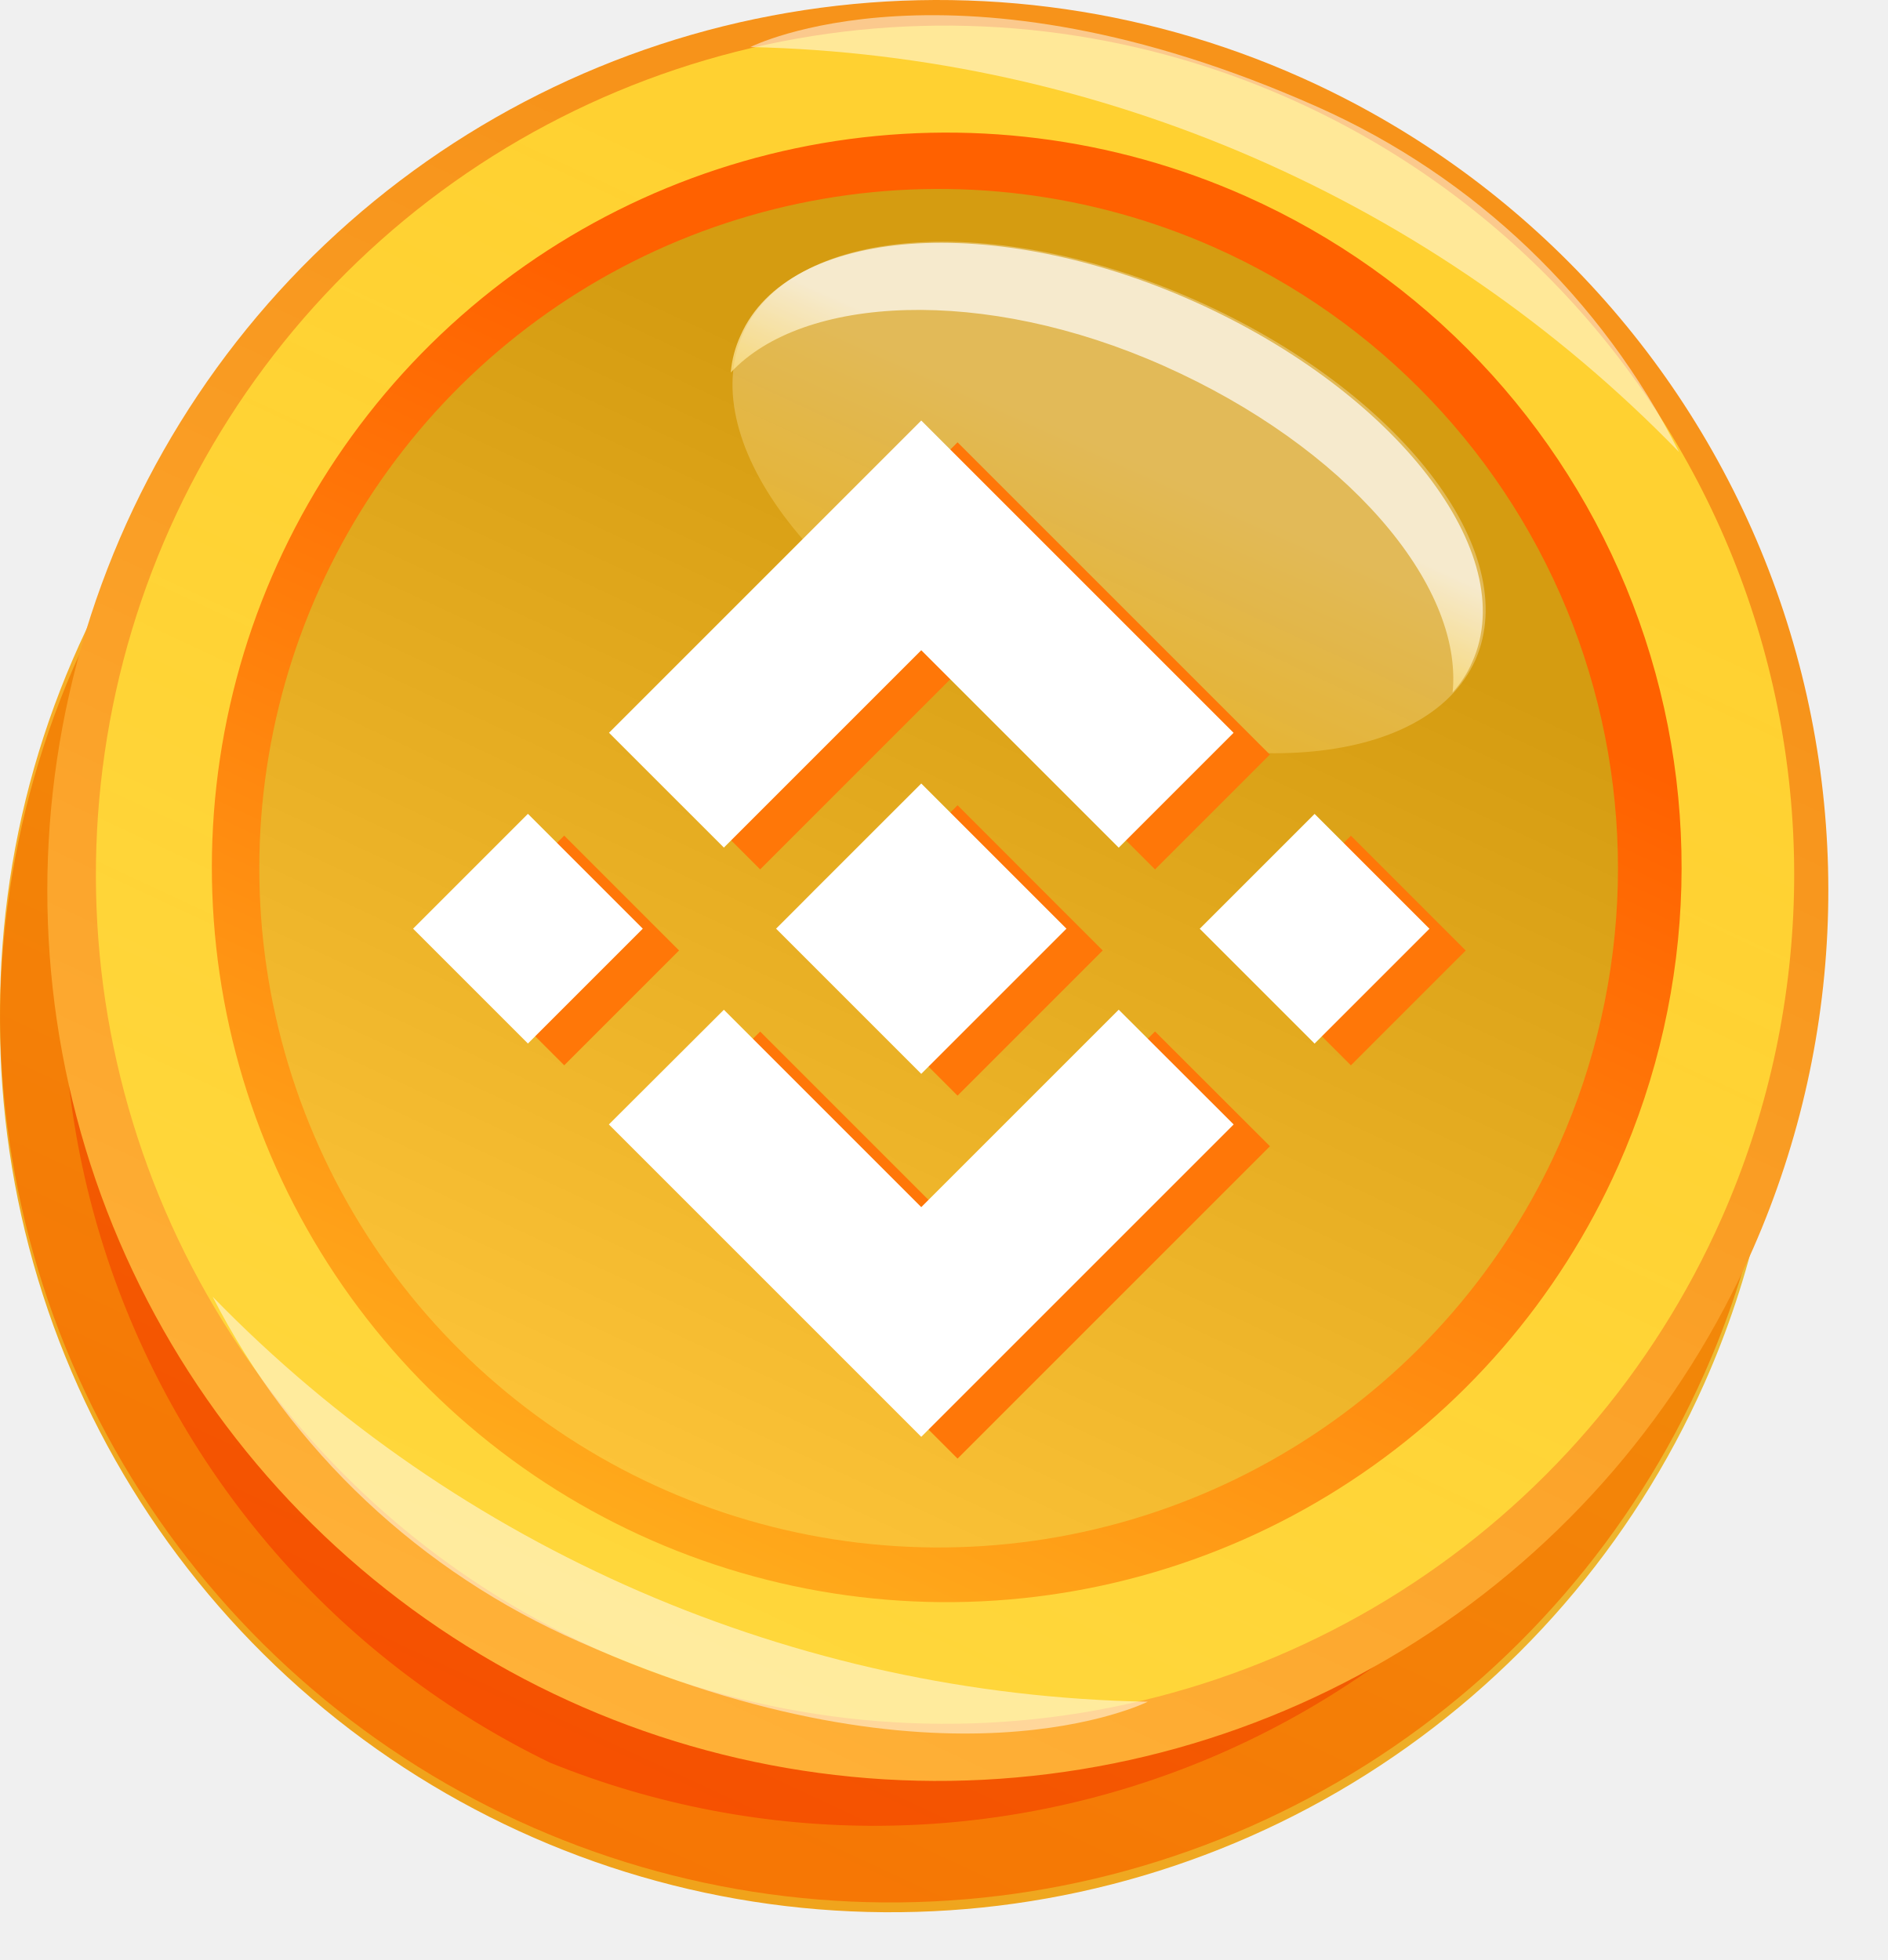
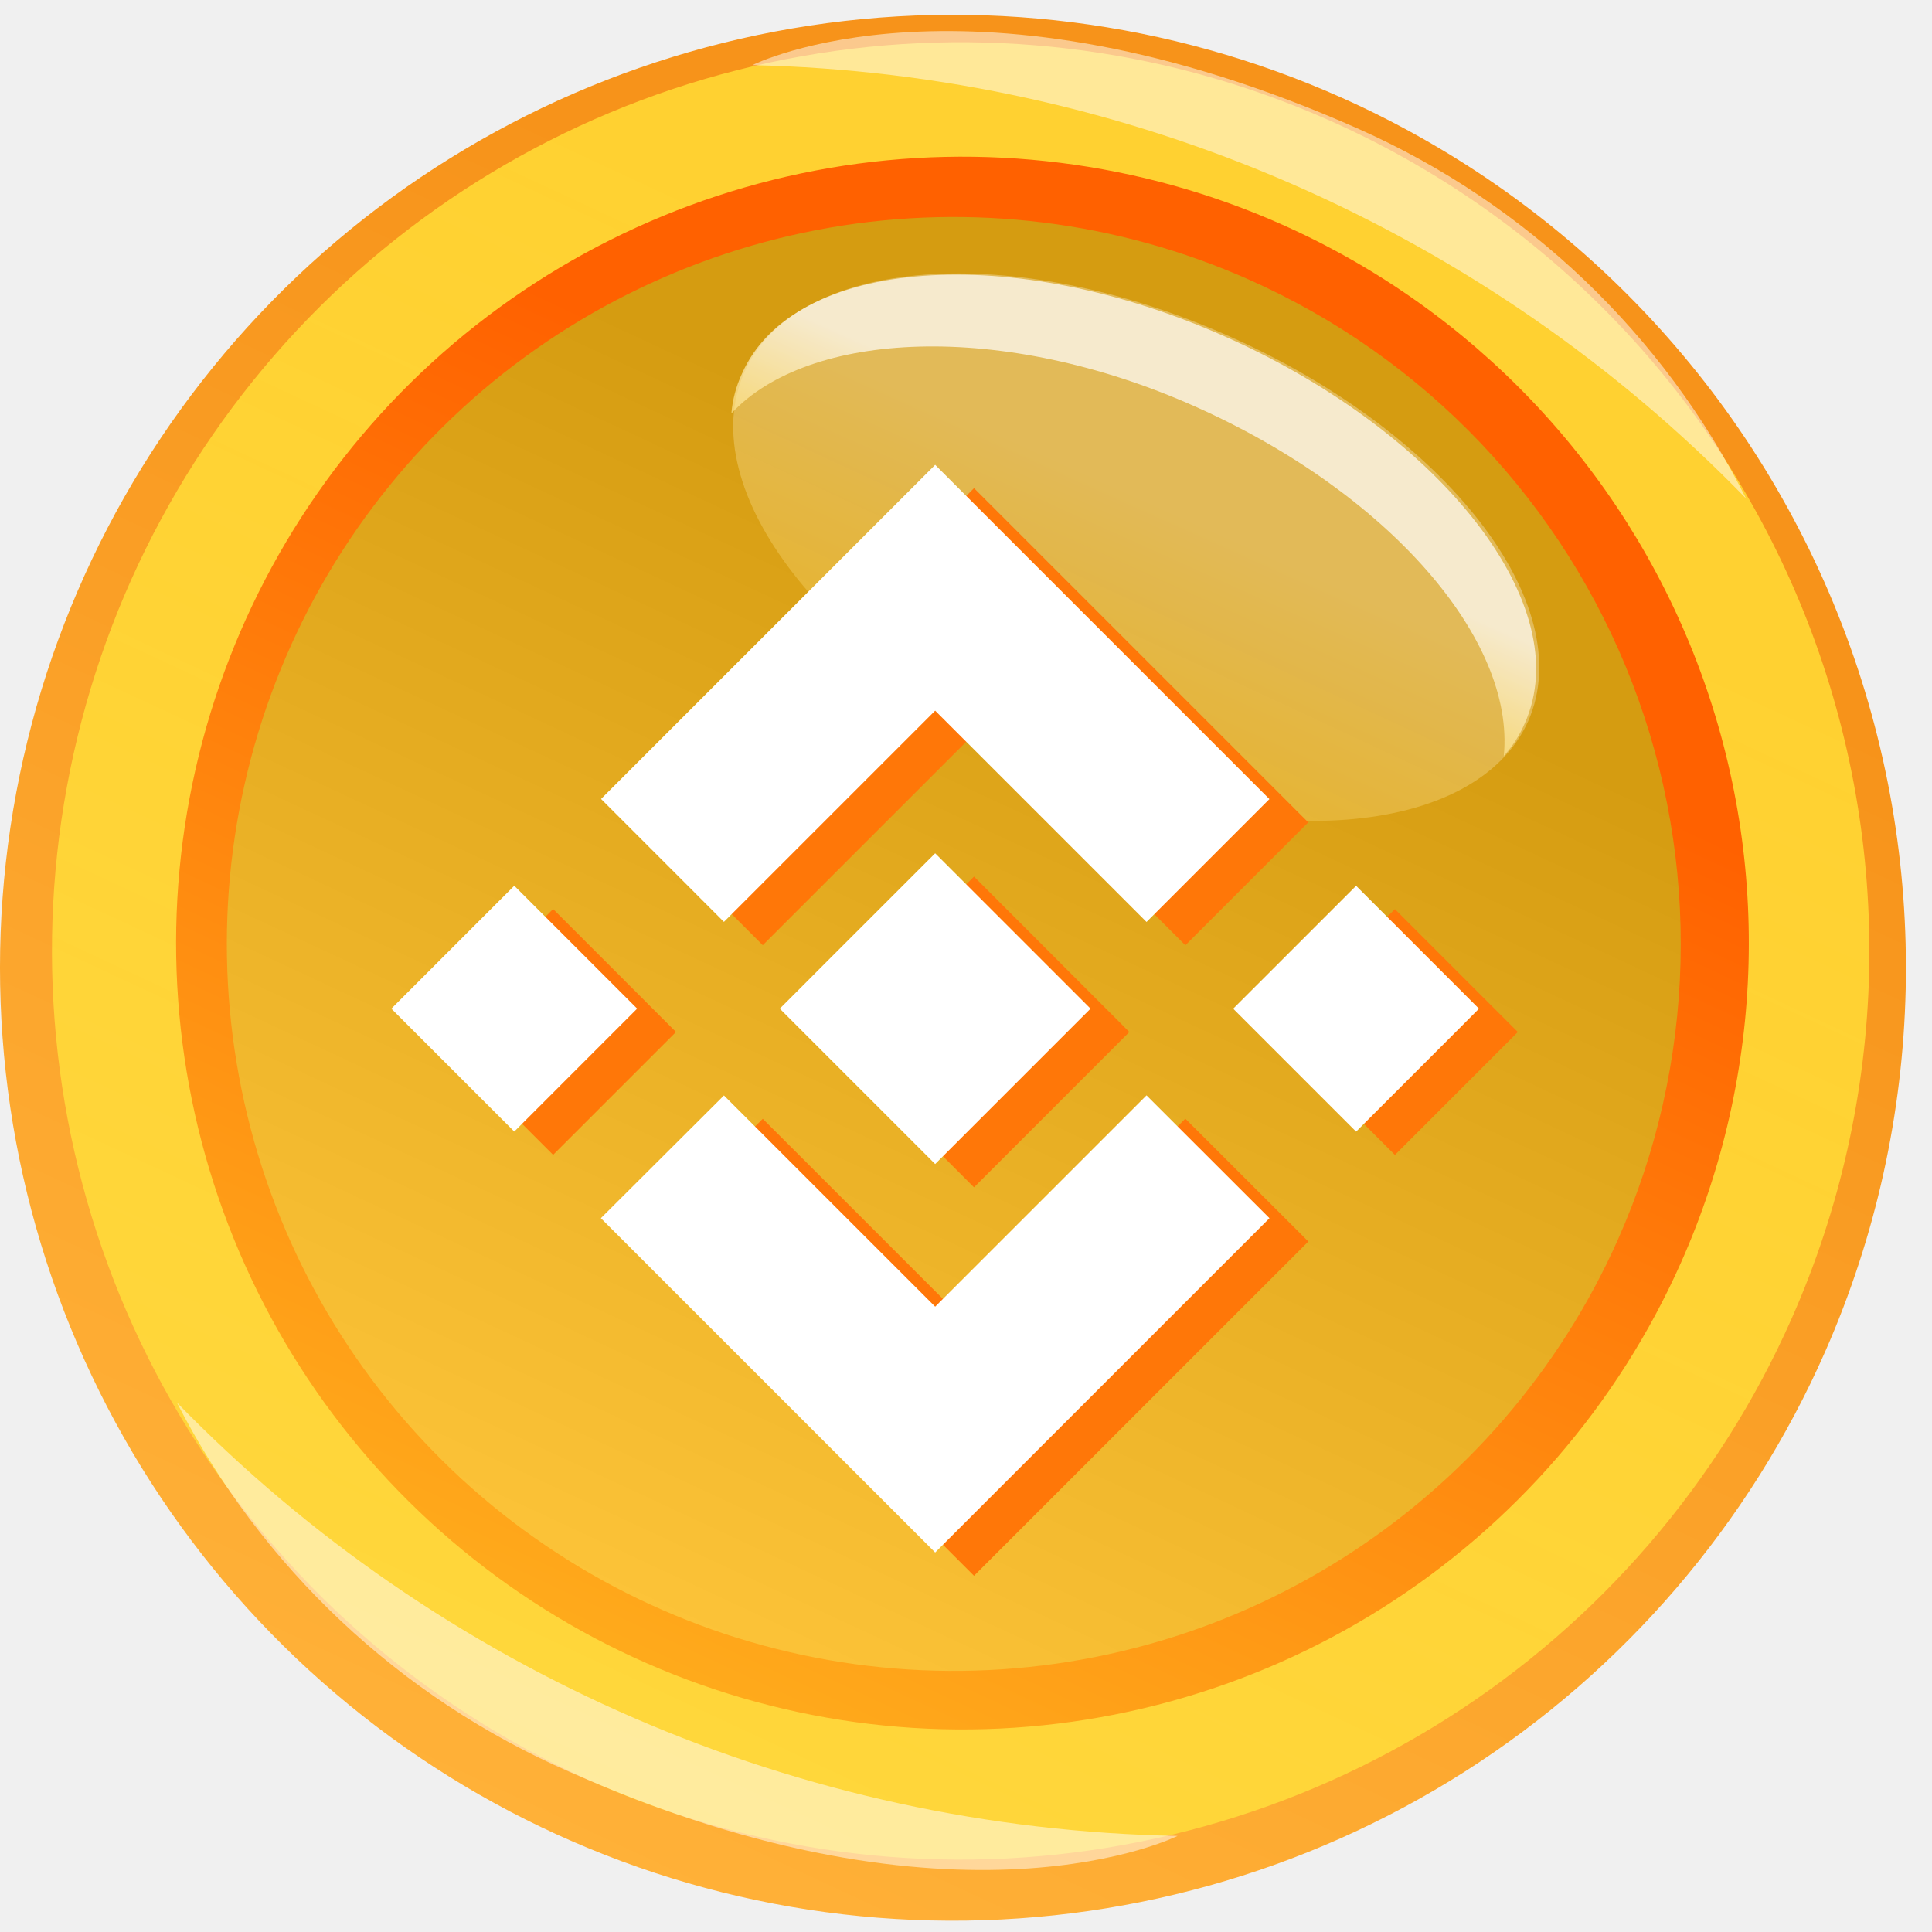
- <svg xmlns="http://www.w3.org/2000/svg" width="26" height="27" viewBox="0 0 26 27" fill="none">
-   <path d="M23.474 18.928C22.487 21.144 20.866 23.018 18.815 24.313C16.763 25.608 14.374 26.266 11.949 26.203C9.524 26.14 7.172 25.36 5.19 23.96C3.209 22.561 1.686 20.605 0.816 18.341C-0.054 16.076 -0.233 13.604 0.301 11.238C0.836 8.872 2.06 6.717 3.819 5.046C5.578 3.376 7.793 2.264 10.184 1.852C12.575 1.44 15.034 1.747 17.25 2.732C18.723 3.387 20.051 4.325 21.161 5.493C22.27 6.662 23.139 8.037 23.717 9.541C24.295 11.045 24.571 12.648 24.529 14.258C24.487 15.869 24.129 17.456 23.474 18.928Z" fill="#F6AE28" />
-   <path style="mix-blend-mode:multiply" d="M23.474 19.063C22.487 21.279 20.866 23.154 18.815 24.448C16.763 25.744 14.374 26.401 11.949 26.338C9.524 26.276 7.172 25.495 5.19 24.096C3.209 22.696 1.686 20.74 0.816 18.476C-0.054 16.211 -0.233 13.74 0.301 11.373C0.836 9.007 2.06 6.852 3.819 5.182C5.578 3.511 7.793 2.399 10.184 1.987C12.575 1.576 15.034 1.882 17.25 2.867C18.723 3.522 20.051 4.46 21.161 5.628C22.27 6.797 23.139 8.172 23.717 9.676C24.295 11.18 24.571 12.783 24.529 14.394C24.487 16.004 24.129 17.591 23.474 19.063Z" fill="url(#paint0_linear_24_7968)" />
-   <path style="mix-blend-mode:multiply" d="M23.068 17.743C21.877 20.661 19.577 22.988 16.674 24.214C13.77 25.44 10.499 25.464 7.577 24.282C4.74 22.907 2.565 20.462 1.53 17.484C0.495 14.506 0.685 11.239 2.058 8.401C3.249 5.483 5.549 3.156 8.453 1.93C11.356 0.705 14.627 0.68 17.549 1.863C20.386 3.238 22.561 5.683 23.596 8.661C24.631 11.639 24.441 14.905 23.068 17.743Z" fill="url(#paint1_linear_24_7968)" />
-   <path d="M24.147 17.203C23.17 19.427 21.554 21.311 19.504 22.615C17.455 23.919 15.064 24.586 12.636 24.53C10.207 24.474 7.849 23.698 5.862 22.3C3.875 20.903 2.348 18.947 1.473 16.681C0.599 14.414 0.418 11.939 0.952 9.569C1.486 7.199 2.712 5.041 4.474 3.369C6.236 1.697 8.455 0.585 10.85 0.176C13.244 -0.234 15.706 0.076 17.924 1.068C20.882 2.39 23.197 4.829 24.363 7.852C25.529 10.876 25.451 14.237 24.147 17.203Z" fill="url(#paint2_linear_24_7968)" />
-   <path style="mix-blend-mode:screen" d="M23.714 16.784C22.778 18.898 21.237 20.687 19.285 21.925C17.333 23.164 15.058 23.797 12.747 23.743C10.436 23.69 8.193 22.953 6.3 21.625C4.408 20.298 2.951 18.439 2.114 16.284C1.277 14.129 1.098 11.775 1.598 9.518C2.099 7.261 3.257 5.203 4.926 3.604C6.595 2.004 8.701 0.936 10.977 0.532C13.253 0.129 15.598 0.409 17.715 1.338C19.125 1.956 20.399 2.847 21.464 3.958C22.529 5.07 23.364 6.38 23.921 7.815C24.478 9.25 24.747 10.781 24.711 12.32C24.675 13.859 24.337 15.376 23.714 16.784Z" fill="url(#paint3_linear_24_7968)" />
-   <path d="M22.289 16.064C21.475 17.893 20.137 19.44 18.443 20.508C16.75 21.577 14.778 22.119 12.777 22.067C10.775 22.015 8.834 21.37 7.199 20.215C5.564 19.059 4.308 17.445 3.591 15.576C2.873 13.707 2.726 11.667 3.168 9.714C3.61 7.761 4.622 5.983 6.074 4.605C7.527 3.227 9.355 2.311 11.329 1.972C13.302 1.634 15.331 1.888 17.16 2.703C19.612 3.795 21.529 5.816 22.491 8.321C23.453 10.827 23.38 13.612 22.289 16.064Z" fill="url(#paint4_linear_24_7968)" />
-   <path d="M21.479 15.764C20.727 17.454 19.49 18.884 17.925 19.872C16.361 20.86 14.539 21.362 12.689 21.314C10.839 21.267 9.045 20.672 7.533 19.605C6.022 18.538 4.86 17.047 4.196 15.32C3.531 13.593 3.394 11.708 3.801 9.903C4.208 8.098 5.14 6.454 6.481 5.179C7.822 3.904 9.511 3.055 11.335 2.74C13.158 2.424 15.034 2.657 16.725 3.407C17.849 3.906 18.863 4.621 19.71 5.512C20.558 6.403 21.221 7.453 21.663 8.6C22.104 9.748 22.315 10.971 22.284 12.2C22.252 13.43 21.978 14.64 21.479 15.764Z" fill="url(#paint5_linear_24_7968)" />
-   <path opacity="0.5" d="M2.929 17.863C4.014 19.984 5.8 21.663 7.982 22.617C13.006 24.851 15.81 23.442 15.81 23.442C10.949 23.353 6.319 21.348 2.929 17.863Z" fill="white" />
-   <path opacity="0.3" d="M20.323 9.091C19.649 10.59 16.86 10.815 14.07 9.571C11.281 8.326 9.572 6.107 10.231 4.607C10.891 3.107 13.695 2.897 16.485 4.142C19.274 5.387 20.983 7.591 20.323 9.091Z" fill="url(#paint6_linear_24_7968)" />
-   <path opacity="0.7" d="M16.035 5.042C18.524 6.151 20.159 8.041 20.009 9.54C20.121 9.416 20.213 9.275 20.279 9.121C20.953 7.621 19.229 5.402 16.455 4.157C13.68 2.912 10.861 3.122 10.201 4.622C10.127 4.782 10.081 4.955 10.066 5.132C11.056 4.067 13.545 3.932 16.035 5.042Z" fill="url(#paint7_linear_24_7968)" />
-   <path opacity="0.5" d="M23.127 6.226C22.067 4.114 20.308 2.434 18.149 1.473C13.125 -0.762 10.336 0.648 10.336 0.648C15.167 0.756 19.762 2.76 23.127 6.226Z" fill="white" />
-   <path fill-rule="evenodd" clip-rule="evenodd" d="M13.19 9.257L10.471 11.976L8.889 10.394L13.19 6.093L17.492 10.395L15.91 11.977L13.19 9.257ZM7.772 11.511L6.19 13.093L7.772 14.675L9.354 13.093L7.772 11.511ZM13.19 16.929L10.471 14.21L8.887 15.79L8.889 15.792L13.19 20.093L17.492 15.791L17.493 15.79L15.91 14.209L13.19 16.929ZM18.608 11.512L17.026 13.094L18.608 14.676L20.19 13.094L18.608 11.512ZM13.19 11.093L15.188 13.092L15.19 13.093L15.189 13.094L13.19 15.093L11.193 13.096L11.19 13.093L11.193 13.09L11.543 12.74L11.712 12.57L13.19 11.093Z" fill="#FF7708" />
-   <path d="M9.971 11.676L12.69 8.957L15.41 11.677L16.992 10.095L12.69 5.793L8.389 10.094L9.971 11.676ZM5.69 12.793L7.272 11.211L8.854 12.793L7.272 14.375L5.69 12.793ZM9.971 13.91L12.69 16.629L15.41 13.909L16.993 15.49L16.992 15.491L12.69 19.793L8.389 15.492L8.387 15.49L9.971 13.91L9.971 13.91ZM16.526 12.794L18.108 11.212L19.69 12.794L18.108 14.376L16.526 12.794Z" fill="white" />
-   <path d="M14.688 12.792H14.689L12.69 10.793L11.212 12.27L11.043 12.44L10.693 12.79L10.69 12.793L10.693 12.796L12.69 14.793L14.689 12.794L14.69 12.793L14.688 12.792" fill="white" />
+ <svg xmlns="http://www.w3.org/2000/svg" width="48" height="48" viewBox="0 0 48 48" fill="none">
+   <path d="M45.35 33.572C43.463 37.865 40.344 41.5 36.388 44.018C32.432 46.535 27.818 47.821 23.13 47.713C18.443 47.605 13.893 46.108 10.057 43.41C6.222 40.713 3.273 36.938 1.586 32.563C-0.101 28.189 -0.452 23.411 0.58 18.837C1.611 14.263 3.977 10.098 7.378 6.87C10.779 3.642 15.062 1.497 19.683 0.706C24.305 -0.084 29.058 0.515 33.338 2.429C39.048 4.981 43.516 9.689 45.766 15.524C48.017 21.359 47.867 27.847 45.35 33.572Z" fill="url(#paint0_linear_328_77428)" />
+   <path style="mix-blend-mode:screen" d="M44.512 32.762C42.706 36.842 39.732 40.296 35.965 42.687C32.197 45.078 27.806 46.299 23.345 46.196C18.885 46.092 14.555 44.67 10.902 42.107C7.249 39.545 4.438 35.957 2.822 31.798C1.207 27.639 0.86 23.094 1.826 18.738C2.792 14.382 5.027 10.41 8.249 7.323C11.471 4.236 15.536 2.173 19.929 1.395C24.323 0.617 28.848 1.158 32.934 2.95C35.656 4.143 38.114 5.862 40.17 8.007C42.225 10.153 43.837 12.683 44.912 15.452C45.988 18.222 46.506 21.177 46.438 24.147C46.369 27.117 45.715 30.045 44.512 32.762Z" fill="url(#paint1_linear_328_77428)" />
+   <path d="M41.762 31.373C40.191 34.904 37.608 37.889 34.34 39.952C31.072 42.014 27.265 43.061 23.402 42.961C19.539 42.86 15.793 41.615 12.637 39.385C9.481 37.155 7.057 34.039 5.672 30.431C4.287 26.823 4.004 22.886 4.857 19.117C5.71 15.348 7.662 11.916 10.465 9.256C13.269 6.597 16.798 4.828 20.607 4.174C24.416 3.521 28.333 4.011 31.863 5.584C36.594 7.692 40.295 11.593 42.152 16.429C44.008 21.265 43.868 26.64 41.762 31.373Z" fill="url(#paint2_linear_328_77428)" />
+   <path d="M40.198 30.794C38.747 34.057 36.36 36.816 33.34 38.723C30.321 40.63 26.803 41.599 23.233 41.507C19.663 41.416 16.2 40.267 13.282 38.208C10.364 36.149 8.122 33.27 6.84 29.937C5.558 26.604 5.292 22.965 6.078 19.481C6.863 15.997 8.664 12.824 11.252 10.363C13.84 7.902 17.1 6.264 20.619 5.655C24.138 5.047 27.759 5.495 31.023 6.944C33.192 7.907 35.151 9.287 36.786 11.007C38.421 12.727 39.701 14.752 40.553 16.967C41.406 19.182 41.813 21.544 41.752 23.916C41.691 26.288 41.163 28.625 40.198 30.794Z" fill="url(#paint3_linear_328_77428)" />
+   <path opacity="0.5" d="M4.395 34.846C6.489 38.939 9.936 42.181 14.149 44.021C23.845 48.334 29.257 45.613 29.257 45.613C19.875 45.441 10.939 41.572 4.395 34.846Z" fill="white" />
+   <path opacity="0.3" d="M37.969 17.914C36.666 20.808 31.283 21.242 25.899 18.84C20.515 16.438 17.216 12.154 18.489 9.26C19.763 6.365 25.175 5.96 30.559 8.362C35.943 10.765 39.242 15.02 37.969 17.914Z" fill="url(#paint4_linear_328_77428)" />
+   <path opacity="0.7" d="M29.691 10.099C34.496 12.241 37.651 15.887 37.361 18.782C37.579 18.543 37.755 18.269 37.882 17.971C39.185 15.077 35.856 10.793 30.502 8.391C25.147 5.989 19.705 6.394 18.432 9.288C18.288 9.598 18.199 9.931 18.171 10.272C20.082 8.217 24.886 7.957 29.691 10.099Z" fill="url(#paint5_linear_328_77428)" />
+   <path opacity="0.5" d="M43.381 12.386C41.334 8.309 37.938 5.066 33.771 3.21C24.075 -1.102 18.691 1.618 18.691 1.618C28.016 1.826 36.884 5.694 43.381 12.386Z" fill="white" />
+   <path fill-rule="evenodd" clip-rule="evenodd" d="M24.199 18.235L18.951 23.483L15.898 20.429L24.199 12.128L32.503 20.432L29.45 23.485L24.199 18.235ZM13.742 22.585L10.688 25.639L13.742 28.692L16.795 25.639L13.742 22.585ZM24.199 33.043L18.951 27.796L15.894 30.845L15.898 30.849L24.199 39.15L32.503 30.847L32.505 30.845L29.449 27.793L24.199 33.043ZM34.657 22.587L31.603 25.64L34.657 28.694L37.71 25.64L34.657 22.587ZM24.199 21.779L28.055 25.637L28.059 25.639L28.057 25.641L24.199 29.499L20.344 25.644L20.338 25.638L20.344 25.633L21.02 24.957L21.347 24.63L24.199 21.779Z" fill="#FF7708" />
+   <path d="M17.986 22.904L23.234 17.656L28.485 22.906L31.538 19.853L23.234 11.549L14.933 19.85L17.986 22.904ZM9.723 25.06L12.777 22.006L15.83 25.059L12.777 28.113L9.723 25.06ZM17.986 27.216L23.234 32.464L28.485 27.214L31.54 30.266L31.538 30.267L23.234 38.571L14.933 30.27L14.929 30.265L17.987 27.216L17.986 27.216ZM30.638 25.061L33.692 22.008L36.745 25.061L33.692 28.115L30.638 25.061Z" fill="white" />
+   <path d="M27.091 25.058H27.092L23.234 21.2L20.382 24.05L20.055 24.378L19.379 25.054L19.374 25.059L19.379 25.065L23.234 28.92L27.092 25.062L27.094 25.06L27.091 25.058" fill="white" />
  <defs>
-     <linearGradient id="paint0_linear_24_7968" x1="5.711" y1="24.698" x2="14.231" y2="6.407" gradientUnits="userSpaceOnUse">
-       <stop stop-color="#FFAC1C" />
-       <stop offset="1" stop-color="#F9D445" />
-     </linearGradient>
-     <linearGradient id="paint1_linear_24_7968" x1="6.013" y1="23.735" x2="14.527" y2="5.458" gradientUnits="userSpaceOnUse">
-       <stop stop-color="#FFAC1C" />
-       <stop offset="1" stop-color="#F9D445" />
-     </linearGradient>
-     <linearGradient id="paint2_linear_24_7968" x1="6.394" y1="22.888" x2="14.914" y2="4.598" gradientUnits="userSpaceOnUse">
+     <linearGradient id="paint0_linear_328_77428" x1="11.084" y1="44.545" x2="27.529" y2="9.242" gradientUnits="userSpaceOnUse">
      <stop stop-color="#FFB138" />
      <stop offset="1" stop-color="#F7931A" />
    </linearGradient>
-     <linearGradient id="paint3_linear_24_7968" x1="6.69" y1="22.233" x2="14.809" y2="4.796" gradientUnits="userSpaceOnUse">
+     <linearGradient id="paint1_linear_328_77428" x1="11.655" y1="43.281" x2="27.326" y2="9.625" gradientUnits="userSpaceOnUse">
      <stop stop-color="#E37F06" />
      <stop offset="0.99" stop-color="#F7931A" />
    </linearGradient>
-     <linearGradient id="paint4_linear_24_7968" x1="7.31" y1="20.822" x2="14.332" y2="5.747" gradientUnits="userSpaceOnUse">
+     <linearGradient id="paint2_linear_328_77428" x1="12.85" y1="40.556" x2="26.403" y2="11.46" gradientUnits="userSpaceOnUse">
      <stop stop-color="#FFAC1C" />
      <stop offset="0.95" stop-color="#FF6100" />
    </linearGradient>
-     <linearGradient id="paint5_linear_24_7968" x1="7.482" y1="20.292" x2="13.986" y2="6.33" gradientUnits="userSpaceOnUse">
+     <linearGradient id="paint3_linear_328_77428" x1="13.184" y1="39.534" x2="25.737" y2="12.586" gradientUnits="userSpaceOnUse">
      <stop stop-color="#FDC439" />
      <stop offset="1" stop-color="#D59C11" />
    </linearGradient>
-     <linearGradient id="paint6_linear_24_7968" x1="12.145" y1="10.344" x2="14.254" y2="5.663" gradientUnits="userSpaceOnUse">
+     <linearGradient id="paint4_linear_328_77428" x1="22.183" y1="20.332" x2="26.253" y2="11.298" gradientUnits="userSpaceOnUse">
      <stop stop-color="#FFCD25" />
      <stop offset="0.99" stop-color="white" />
    </linearGradient>
-     <linearGradient id="paint7_linear_24_7968" x1="13.112" y1="8.087" x2="14.348" y2="5.344" gradientUnits="userSpaceOnUse">
+     <linearGradient id="paint5_linear_328_77428" x1="24.05" y1="15.977" x2="26.436" y2="10.682" gradientUnits="userSpaceOnUse">
      <stop stop-color="#FFCD25" />
      <stop offset="0.99" stop-color="white" />
    </linearGradient>
  </defs>
</svg>
